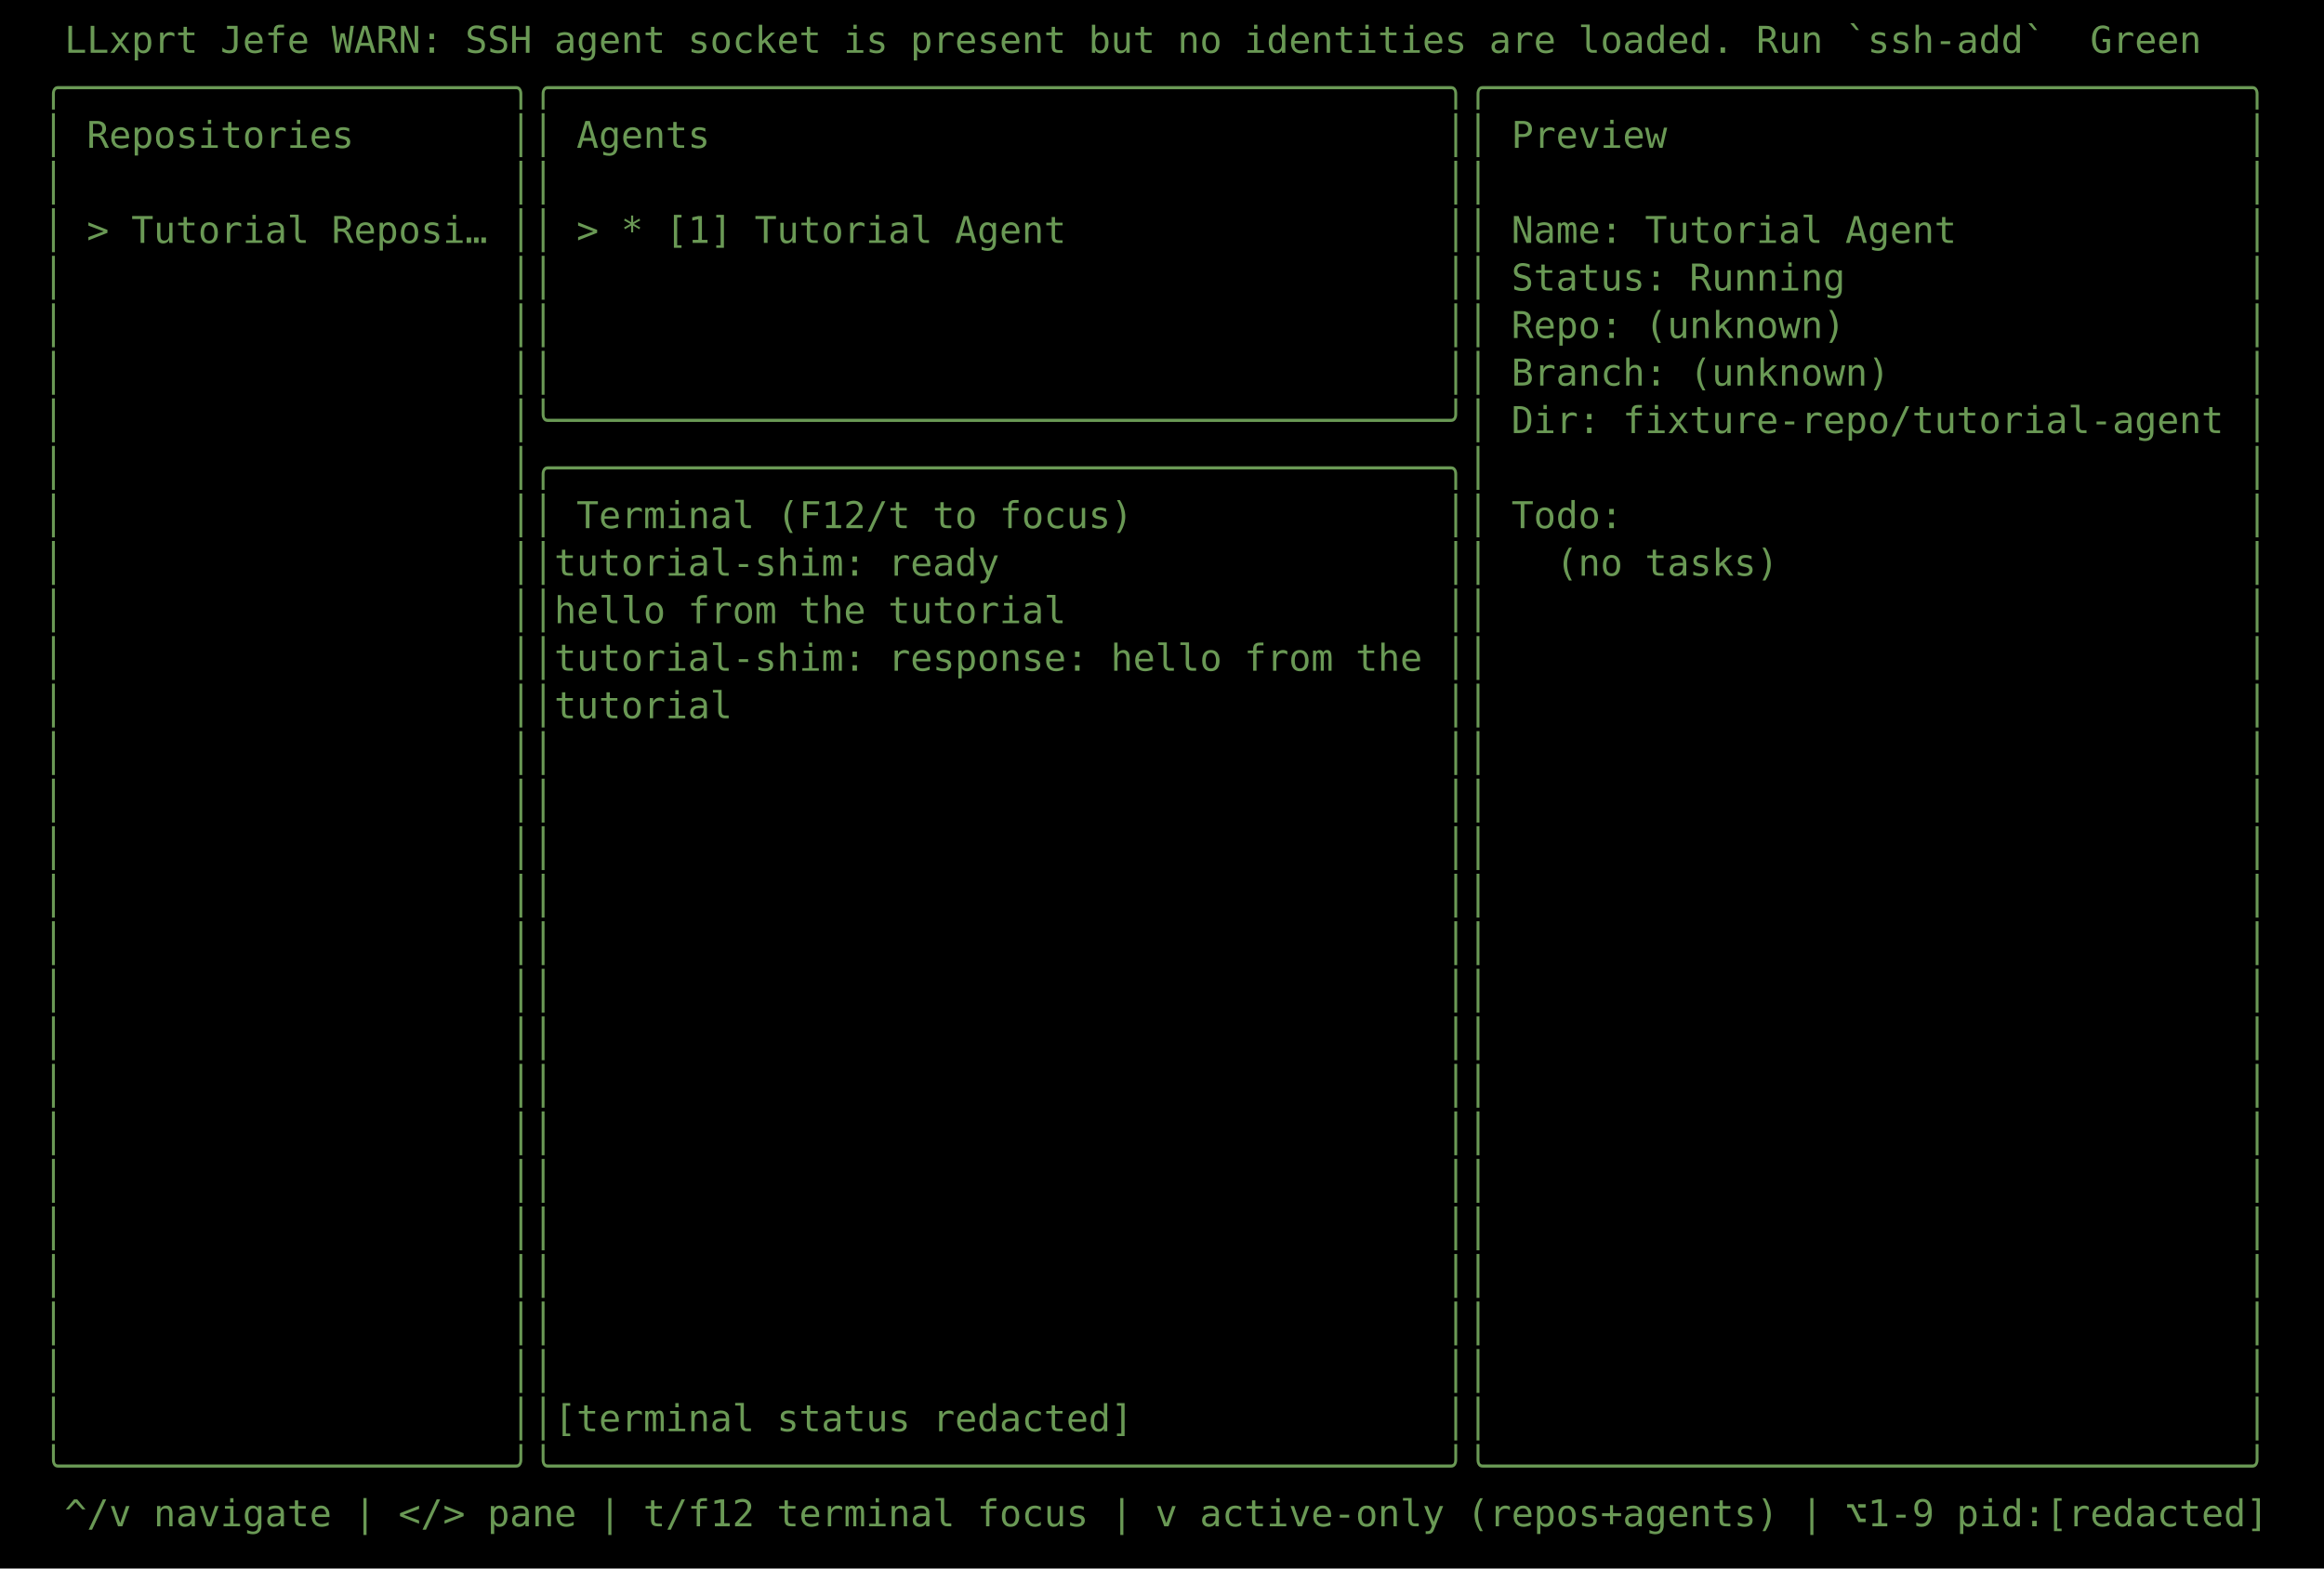
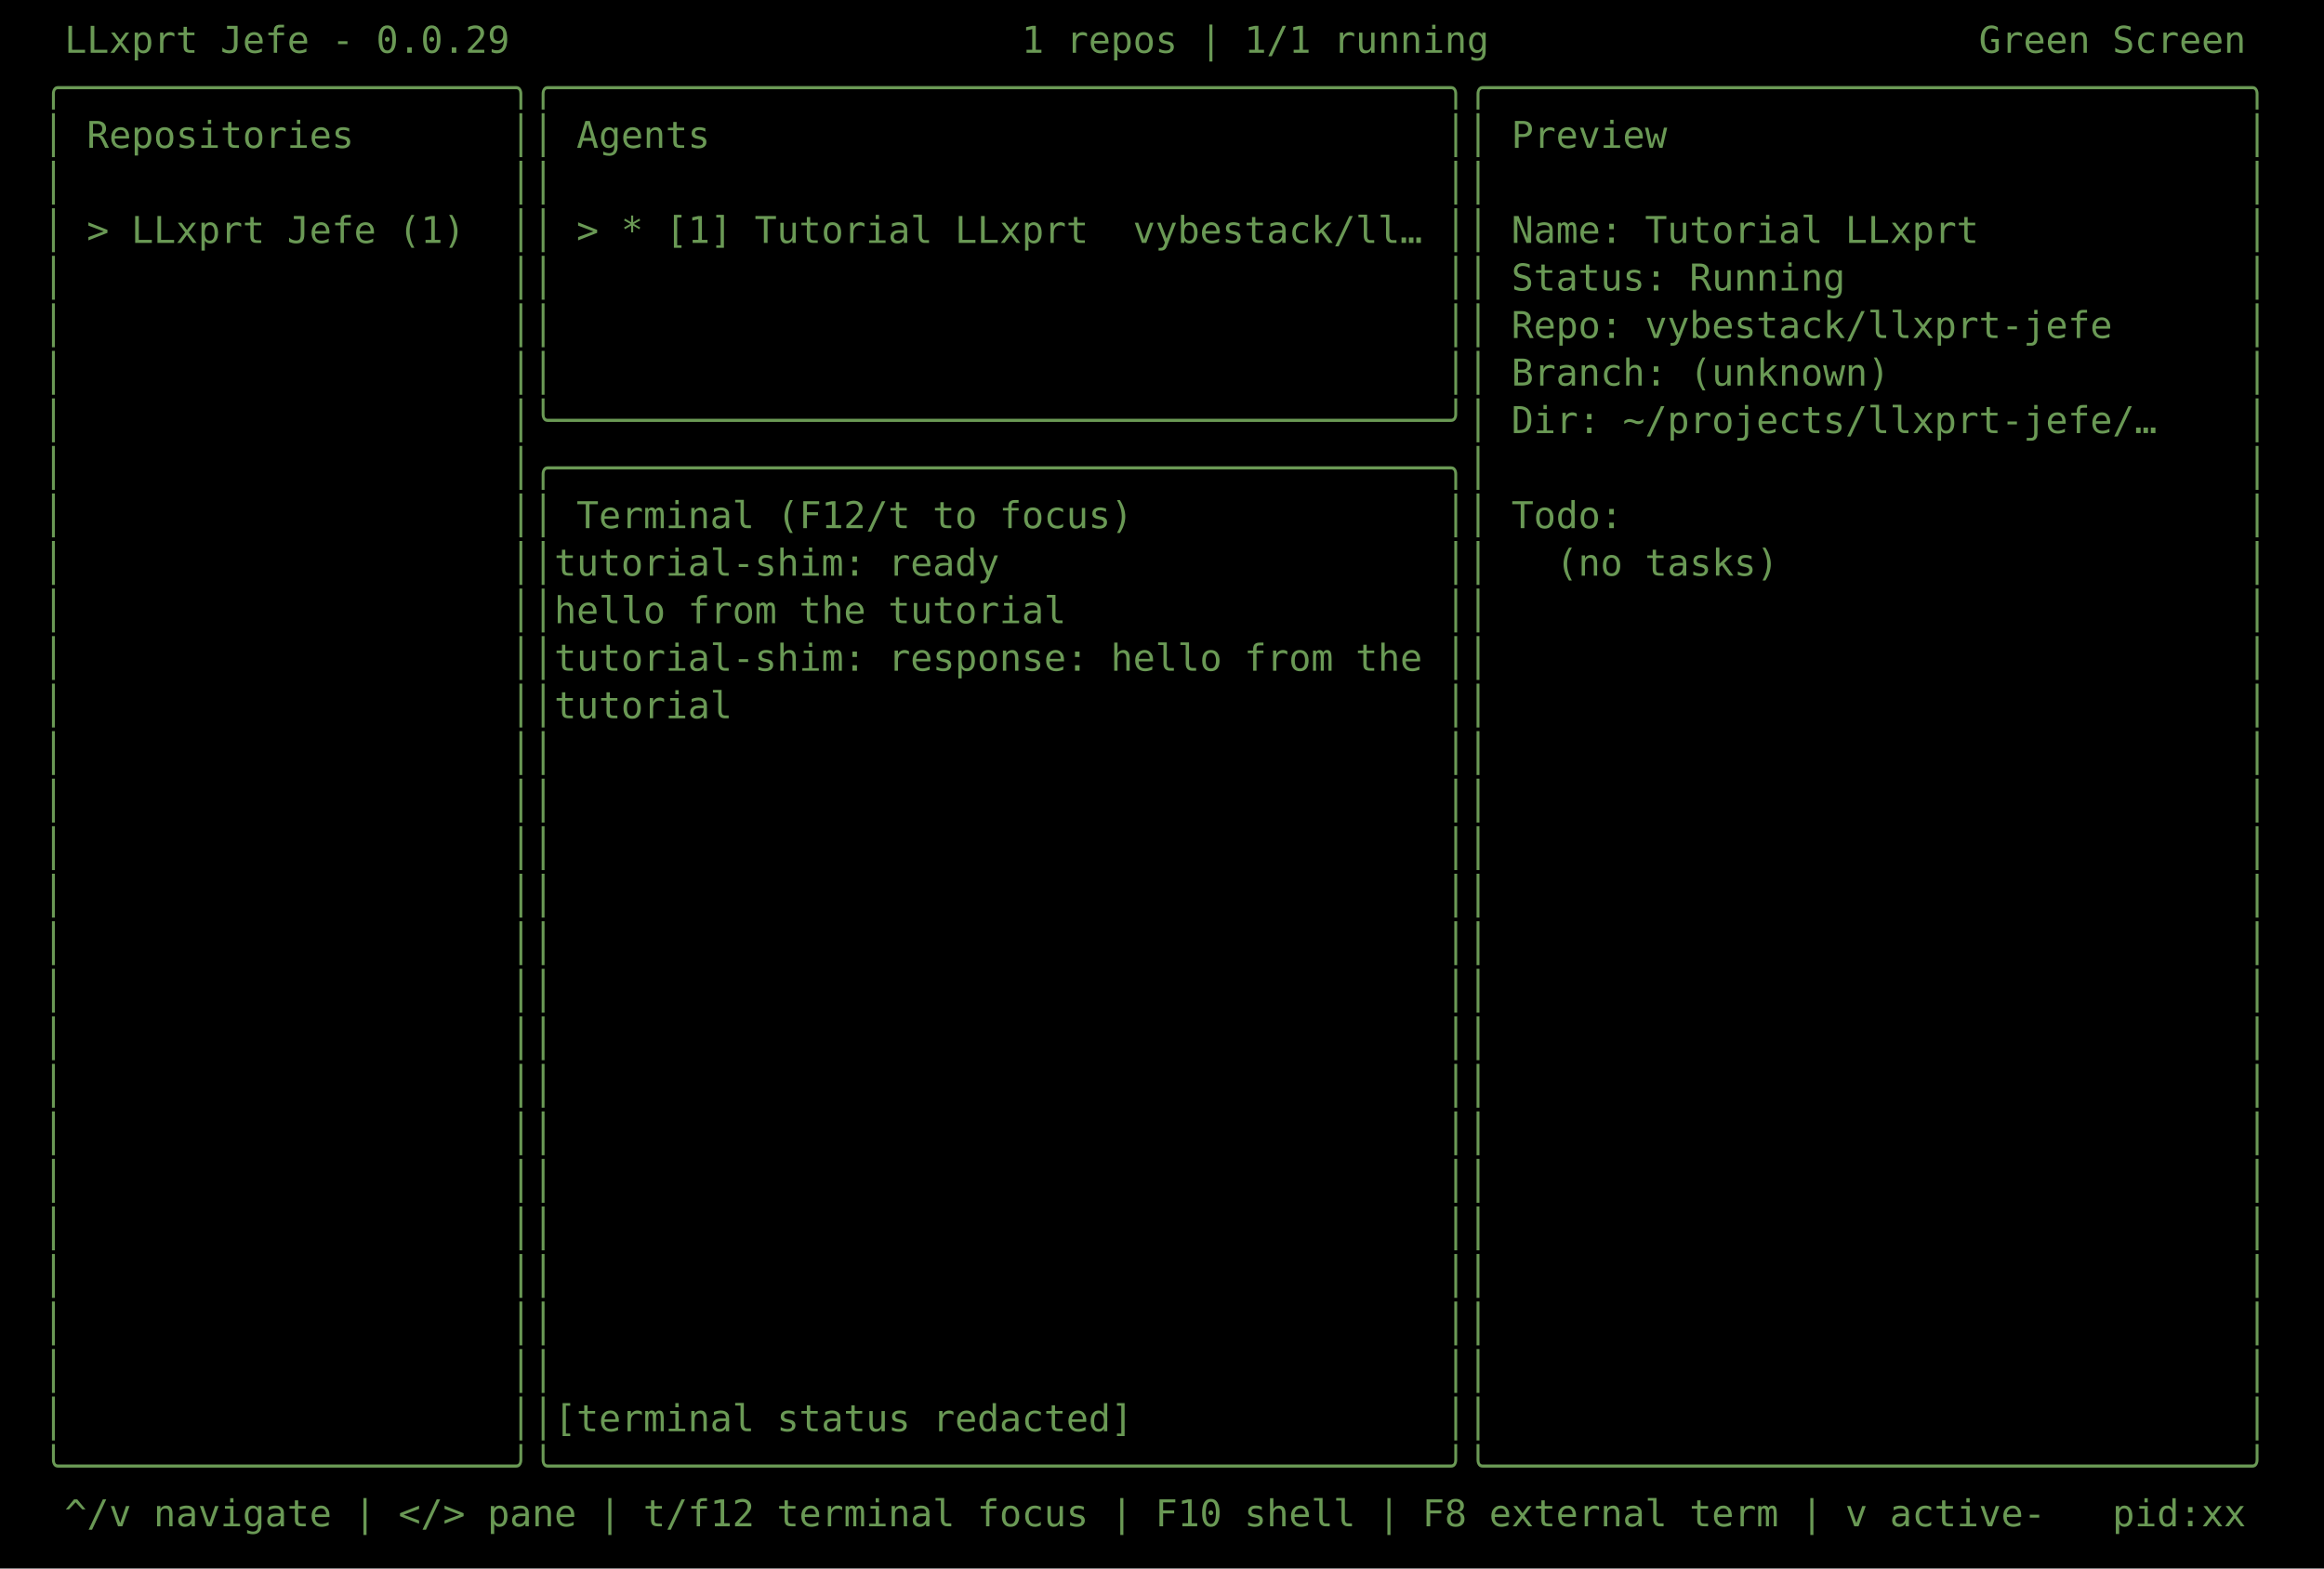
<svg xmlns="http://www.w3.org/2000/svg" width="880" height="594" viewBox="0 0 880 594" role="img">
  <rect width="880" height="594" fill="#000000" />
  <text x="16" y="20" fill="#6a9955" font-family="monospace" font-size="14" xml:space="preserve">
-     <tspan x="16" y="20" textLength="848" lengthAdjust="spacingAndGlyphs"> LLxprt Jefe WARN: SSH agent socket is present but no identities are loaded. Run `ssh-add`  Green   </tspan>
+     <tspan x="16" y="20" textLength="848" lengthAdjust="spacingAndGlyphs"> LLxprt Jefe - 0.0.29                       1 repos | 1/1 running                      Green Screen </tspan>
    <tspan x="16" y="38" textLength="848" lengthAdjust="spacingAndGlyphs">╭────────────────────╮╭────────────────────────────────────────╮╭──────────────────────────────────╮</tspan>
    <tspan x="16" y="56" textLength="848" lengthAdjust="spacingAndGlyphs">│ Repositories       ││ Agents                                 ││ Preview                          │</tspan>
    <tspan x="16" y="74" textLength="848" lengthAdjust="spacingAndGlyphs">│                    ││                                        ││                                  │</tspan>
-     <tspan x="16" y="92" textLength="848" lengthAdjust="spacingAndGlyphs">│ &gt; Tutorial Reposi… ││ &gt; * [1] Tutorial Agent                 ││ Name: Tutorial Agent             │</tspan>
+     <tspan x="16" y="92" textLength="848" lengthAdjust="spacingAndGlyphs">│ &gt; LLxprt Jefe (1)  ││ &gt; * [1] Tutorial LLxprt  vybestack/ll… ││ Name: Tutorial LLxprt            │</tspan>
    <tspan x="16" y="110" textLength="848" lengthAdjust="spacingAndGlyphs">│                    ││                                        ││ Status: Running                  │</tspan>
-     <tspan x="16" y="128" textLength="848" lengthAdjust="spacingAndGlyphs">│                    ││                                        ││ Repo: (unknown)                  │</tspan>
+     <tspan x="16" y="128" textLength="848" lengthAdjust="spacingAndGlyphs">│                    ││                                        ││ Repo: vybestack/llxprt-jefe      │</tspan>
    <tspan x="16" y="146" textLength="848" lengthAdjust="spacingAndGlyphs">│                    ││                                        ││ Branch: (unknown)                │</tspan>
-     <tspan x="16" y="164" textLength="848" lengthAdjust="spacingAndGlyphs">│                    │╰────────────────────────────────────────╯│ Dir: fixture-repo/tutorial-agent │</tspan>
+     <tspan x="16" y="164" textLength="848" lengthAdjust="spacingAndGlyphs">│                    │╰────────────────────────────────────────╯│ Dir: ~/projects/llxprt-jefe/…    │</tspan>
    <tspan x="16" y="182" textLength="848" lengthAdjust="spacingAndGlyphs">│                    │╭────────────────────────────────────────╮│                                  │</tspan>
    <tspan x="16" y="200" textLength="848" lengthAdjust="spacingAndGlyphs">│                    ││ Terminal (F12/t to focus)              ││ Todo:                            │</tspan>
    <tspan x="16" y="218" textLength="848" lengthAdjust="spacingAndGlyphs">│                    ││tutorial-shim: ready                    ││   (no tasks)                     │</tspan>
    <tspan x="16" y="236" textLength="848" lengthAdjust="spacingAndGlyphs">│                    ││hello from the tutorial                 ││                                  │</tspan>
    <tspan x="16" y="254" textLength="848" lengthAdjust="spacingAndGlyphs">│                    ││tutorial-shim: response: hello from the ││                                  │</tspan>
    <tspan x="16" y="272" textLength="848" lengthAdjust="spacingAndGlyphs">│                    ││tutorial                                ││                                  │</tspan>
    <tspan x="16" y="290" textLength="848" lengthAdjust="spacingAndGlyphs">│                    ││                                        ││                                  │</tspan>
    <tspan x="16" y="308" textLength="848" lengthAdjust="spacingAndGlyphs">│                    ││                                        ││                                  │</tspan>
    <tspan x="16" y="326" textLength="848" lengthAdjust="spacingAndGlyphs">│                    ││                                        ││                                  │</tspan>
    <tspan x="16" y="344" textLength="848" lengthAdjust="spacingAndGlyphs">│                    ││                                        ││                                  │</tspan>
    <tspan x="16" y="362" textLength="848" lengthAdjust="spacingAndGlyphs">│                    ││                                        ││                                  │</tspan>
    <tspan x="16" y="380" textLength="848" lengthAdjust="spacingAndGlyphs">│                    ││                                        ││                                  │</tspan>
    <tspan x="16" y="398" textLength="848" lengthAdjust="spacingAndGlyphs">│                    ││                                        ││                                  │</tspan>
    <tspan x="16" y="416" textLength="848" lengthAdjust="spacingAndGlyphs">│                    ││                                        ││                                  │</tspan>
    <tspan x="16" y="434" textLength="848" lengthAdjust="spacingAndGlyphs">│                    ││                                        ││                                  │</tspan>
    <tspan x="16" y="452" textLength="848" lengthAdjust="spacingAndGlyphs">│                    ││                                        ││                                  │</tspan>
    <tspan x="16" y="470" textLength="848" lengthAdjust="spacingAndGlyphs">│                    ││                                        ││                                  │</tspan>
    <tspan x="16" y="488" textLength="848" lengthAdjust="spacingAndGlyphs">│                    ││                                        ││                                  │</tspan>
    <tspan x="16" y="506" textLength="848" lengthAdjust="spacingAndGlyphs">│                    ││                                        ││                                  │</tspan>
    <tspan x="16" y="524" textLength="848" lengthAdjust="spacingAndGlyphs">│                    ││                                        ││                                  │</tspan>
    <tspan x="16" y="542" textLength="848" lengthAdjust="spacingAndGlyphs">│                    ││[terminal status redacted]              ││                                  │</tspan>
    <tspan x="16" y="560" textLength="848" lengthAdjust="spacingAndGlyphs">╰────────────────────╯╰────────────────────────────────────────╯╰──────────────────────────────────╯</tspan>
-     <tspan x="16" y="578" textLength="848" lengthAdjust="spacingAndGlyphs"> ^/v navigate | &lt;/&gt; pane | t/f12 terminal focus | v active-only (repos+agents) | ⌥1-9 pid:[redacted]</tspan>
+     <tspan x="16" y="578" textLength="848" lengthAdjust="spacingAndGlyphs"> ^/v navigate | &lt;/&gt; pane | t/f12 terminal focus | F10 shell | F8 external term | v active-   pid:xx </tspan>
  </text>
</svg>
